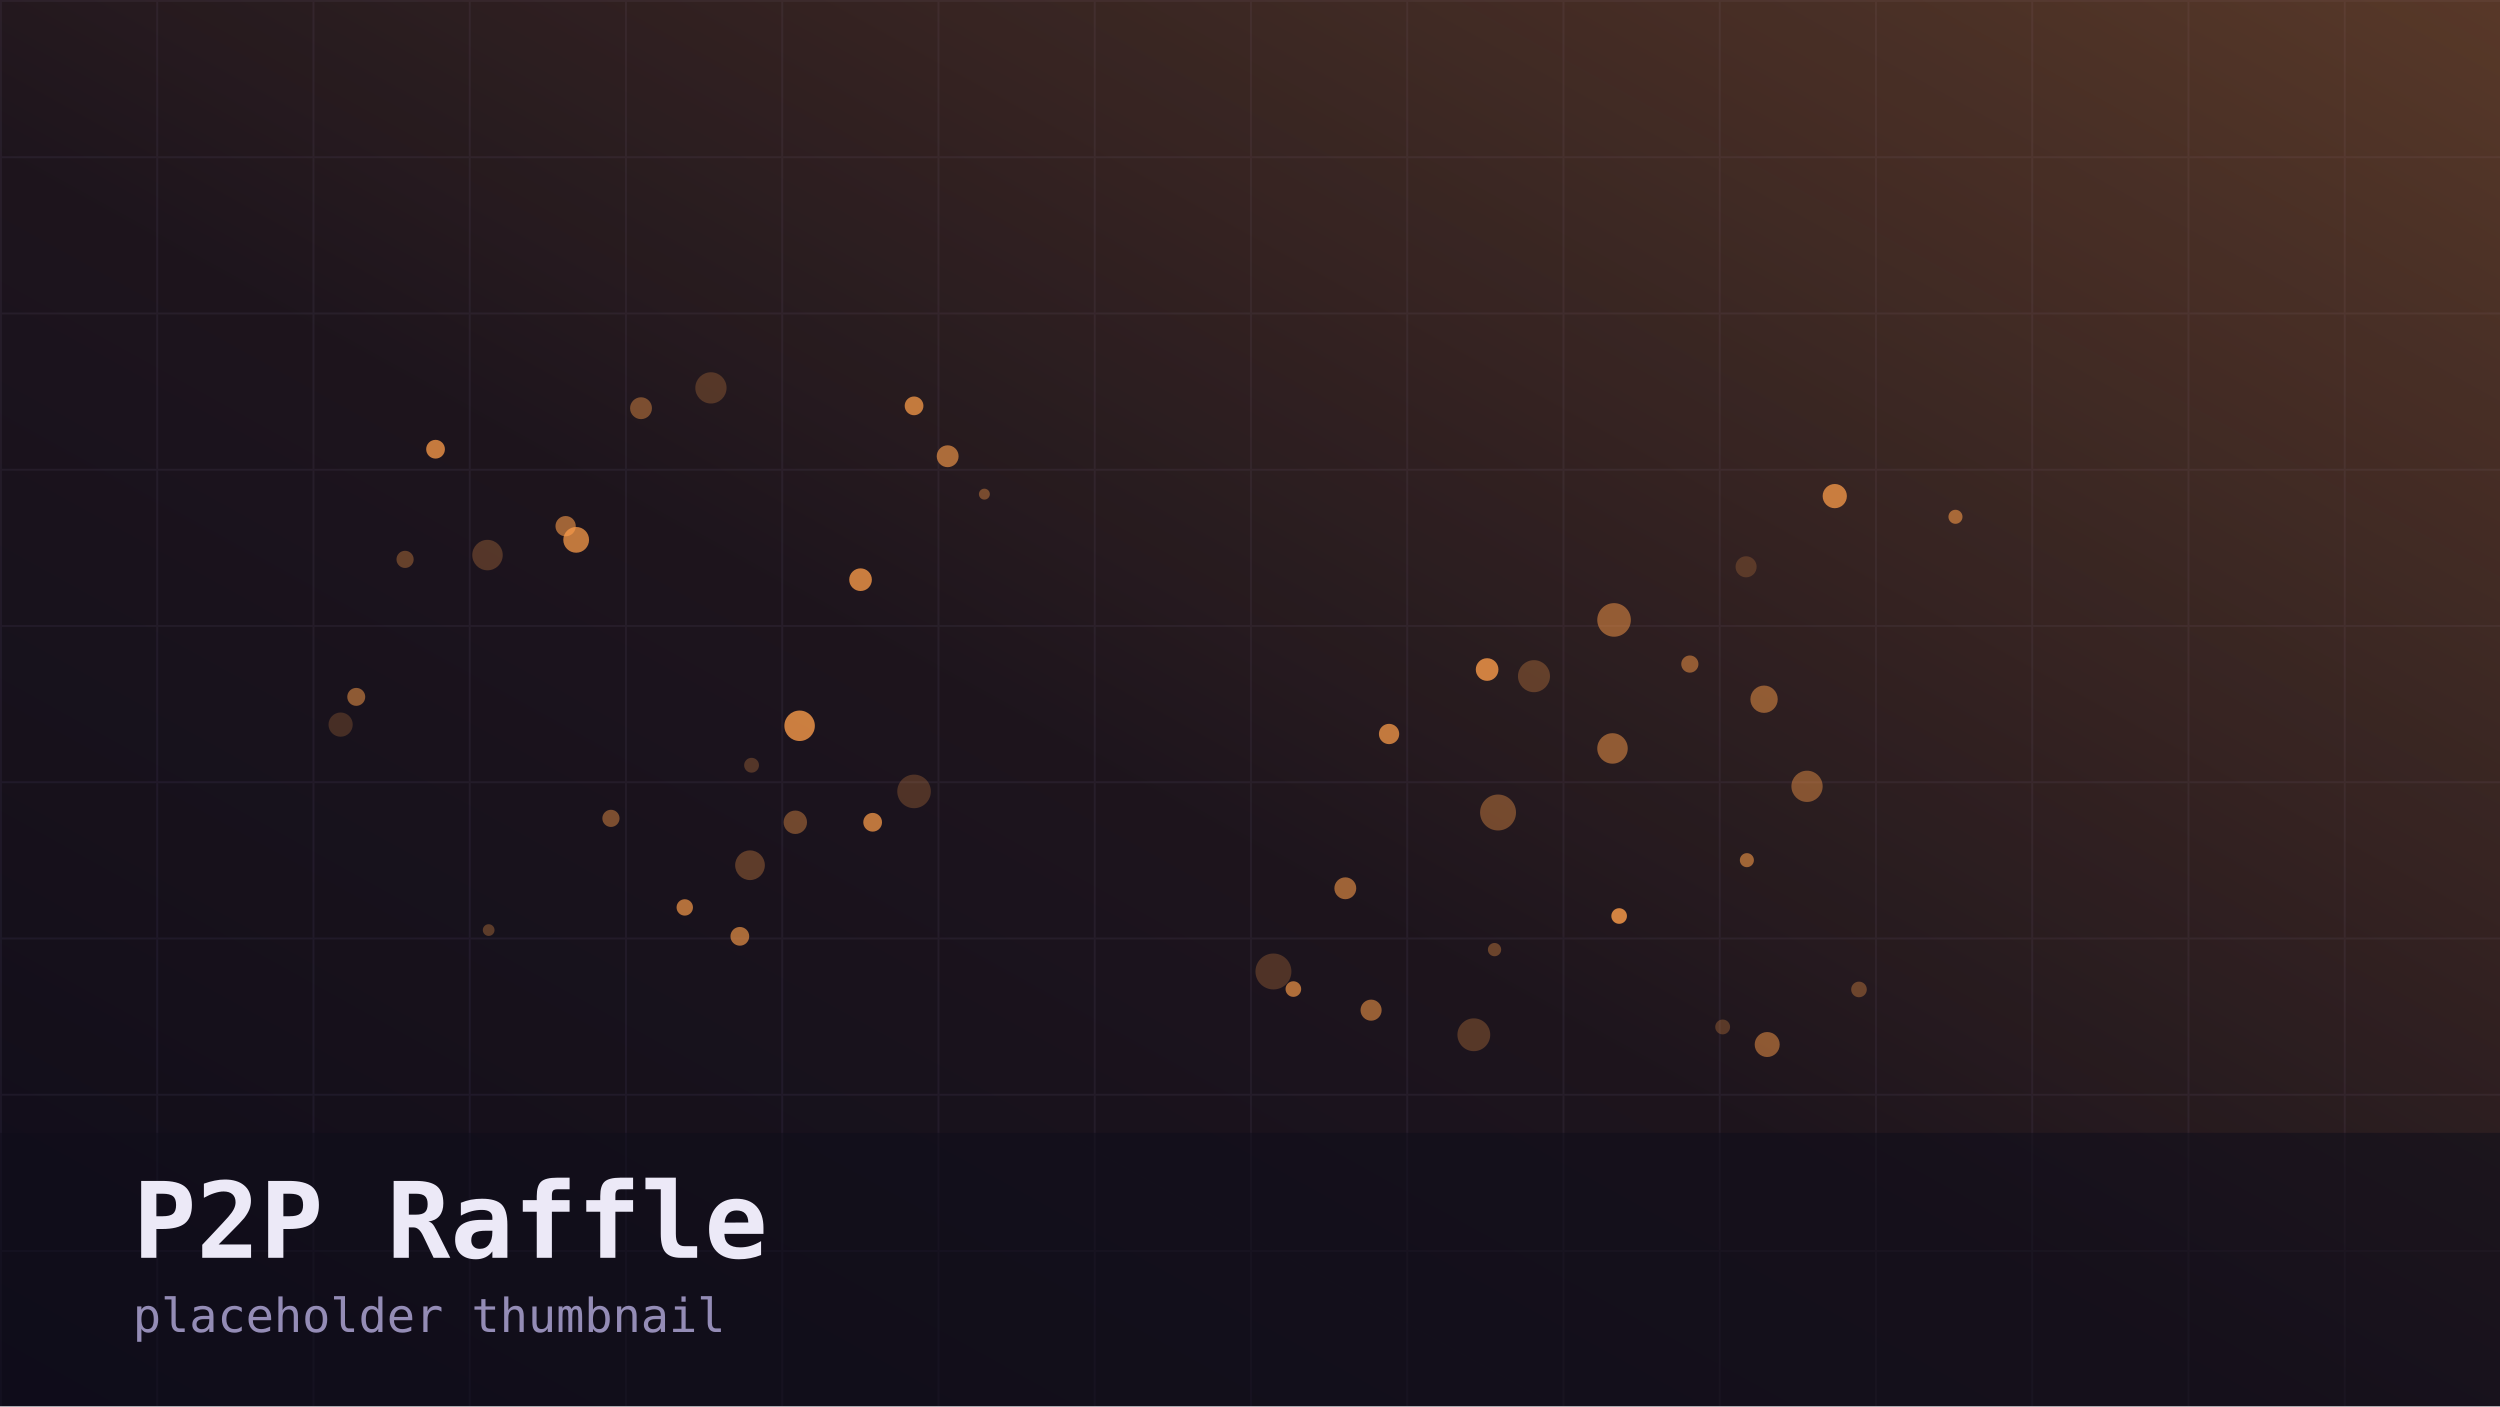
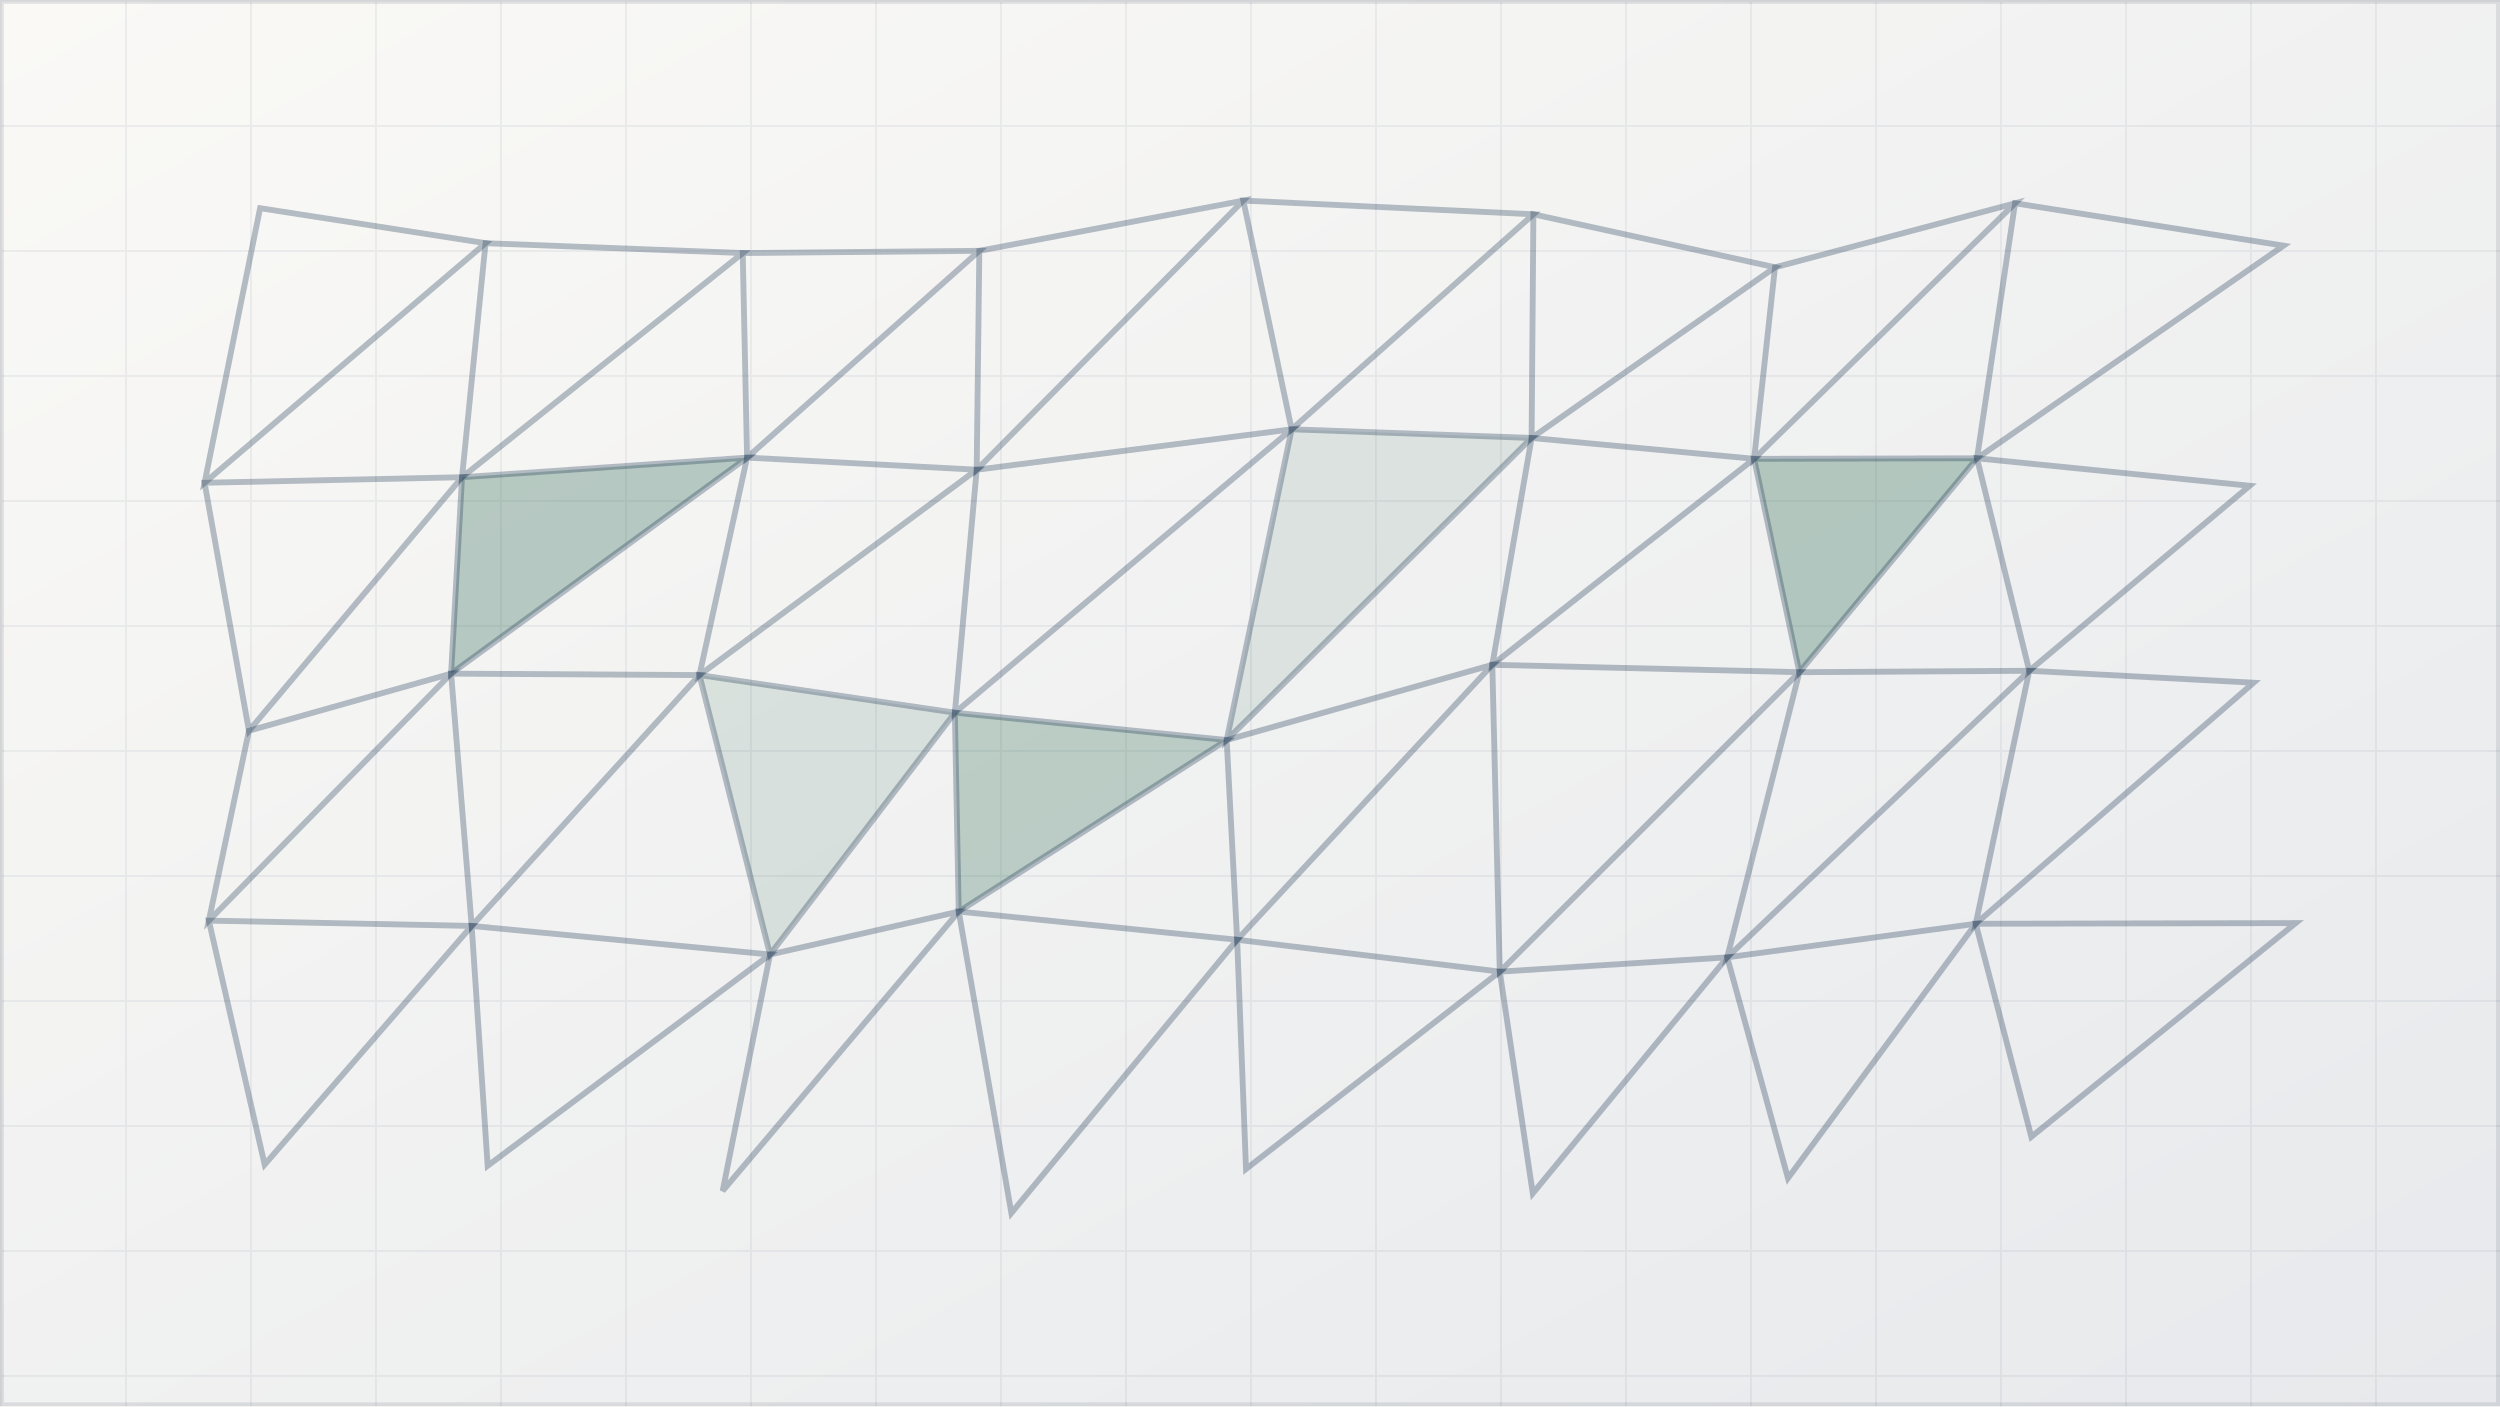
- <svg xmlns="http://www.w3.org/2000/svg" viewBox="0 0 640 360" width="640" height="360" role="img" aria-label="P2P Raffle">
+ <svg xmlns="http://www.w3.org/2000/svg" viewBox="0 0 640 360" width="640" height="360" role="img" aria-label="p2p-raffle">
  <defs>
-     <linearGradient id="w" x1="1" y1="0" x2="0" y2="1">
-       <stop offset="0" stop-color="#FF9E4A" stop-opacity="0.30" />
-       <stop offset="0.55" stop-color="#FF9E4A" stop-opacity="0.06" />
-       <stop offset="1" stop-color="#FF9E4A" stop-opacity="0" />
+     <linearGradient id="wash" x1="0" y1="0" x2="1" y2="1">
+       <stop offset="0" stop-color="#faf9f6" />
+       <stop offset="1" stop-color="#e7e9ec" />
    </linearGradient>
-     <pattern id="g" width="40" height="40" patternUnits="userSpaceOnUse">
-       <path d="M40 0H0V40" fill="none" stroke="#A796E0" stroke-opacity="0.07" stroke-width="1" />
+     <pattern id="grid" width="32" height="32" patternUnits="userSpaceOnUse">
+       <path d="M32 0H0V32" fill="none" stroke="#17304f" stroke-opacity="0.06" stroke-width="1" />
    </pattern>
  </defs>
-   <rect width="640" height="360" fill="#0F0C1A" />
-   <rect width="640" height="360" fill="url(#g)" />
-   <rect width="640" height="360" fill="url(#w)" />
-   <circle cx="87.2" cy="185.5" r="3.1" fill="#FF9E4A" opacity="0.2" />
-   <circle cx="462.6" cy="201.3" r="4" fill="#FF9E4A" opacity="0.43" />
-   <circle cx="164.1" cy="104.5" r="2.8" fill="#FF9E4A" opacity="0.41" />
-   <circle cx="500.6" cy="132.3" r="1.8" fill="#FF9E4A" opacity="0.56" />
-   <circle cx="103.7" cy="143.2" r="2.2" fill="#FF9E4A" opacity="0.33" />
-   <circle cx="331.1" cy="253.2" r="2" fill="#FF9E4A" opacity="0.65" />
-   <circle cx="220.3" cy="148.4" r="2.9" fill="#FF9E4A" opacity="0.76" />
-   <circle cx="392.7" cy="173.1" r="4.1" fill="#FF9E4A" opacity="0.27" />
-   <circle cx="192" cy="221.5" r="3.8" fill="#FF9E4A" opacity="0.3" />
-   <circle cx="452.4" cy="267.4" r="3.2" fill="#FF9E4A" opacity="0.49" />
-   <circle cx="252" cy="126.5" r="1.4" fill="#FF9E4A" opacity="0.38" />
-   <circle cx="412.8" cy="191.6" r="3.9" fill="#FF9E4A" opacity="0.49" />
-   <circle cx="192.4" cy="195.9" r="1.9" fill="#FF9E4A" opacity="0.25" />
-   <circle cx="441" cy="262.9" r="1.9" fill="#FF9E4A" opacity="0.26" />
-   <circle cx="156.4" cy="209.5" r="2.2" fill="#FF9E4A" opacity="0.43" />
-   <circle cx="326" cy="248.7" r="4.6" fill="#FF9E4A" opacity="0.23" />
-   <circle cx="124.8" cy="142.1" r="3.9" fill="#FF9E4A" opacity="0.25" />
-   <circle cx="377.3" cy="264.9" r="4.2" fill="#FF9E4A" opacity="0.26" />
-   <circle cx="223.4" cy="210.5" r="2.4" fill="#FF9E4A" opacity="0.71" />
-   <circle cx="475.9" cy="253.3" r="2" fill="#FF9E4A" opacity="0.33" />
-   <circle cx="189.4" cy="239.7" r="2.4" fill="#FF9E4A" opacity="0.63" />
-   <circle cx="344.4" cy="227.4" r="2.8" fill="#FF9E4A" opacity="0.57" />
-   <circle cx="204.7" cy="185.8" r="3.9" fill="#FF9E4A" opacity="0.77" />
-   <circle cx="447" cy="145.1" r="2.7" fill="#FF9E4A" opacity="0.2" />
-   <circle cx="125.1" cy="238.1" r="1.5" fill="#FF9E4A" opacity="0.3" />
-   <circle cx="447.2" cy="220.2" r="1.8" fill="#FF9E4A" opacity="0.56" />
-   <circle cx="234" cy="103.9" r="2.4" fill="#FF9E4A" opacity="0.72" />
-   <circle cx="432.6" cy="170" r="2.2" fill="#FF9E4A" opacity="0.49" />
-   <circle cx="182" cy="99.3" r="4" fill="#FF9E4A" opacity="0.23" />
-   <circle cx="413.2" cy="158.7" r="4.3" fill="#FF9E4A" opacity="0.49" />
-   <circle cx="242.6" cy="116.8" r="2.8" fill="#FF9E4A" opacity="0.62" />
-   <circle cx="351" cy="258.6" r="2.7" fill="#FF9E4A" opacity="0.54" />
-   <circle cx="147.5" cy="138.2" r="3.3" fill="#FF9E4A" opacity="0.72" />
-   <circle cx="469.7" cy="127" r="3.1" fill="#FF9E4A" opacity="0.73" />
-   <circle cx="234" cy="202.6" r="4.3" fill="#FF9E4A" opacity="0.23" />
-   <circle cx="383.5" cy="208" r="4.6" fill="#FF9E4A" opacity="0.37" />
-   <circle cx="144.8" cy="134.7" r="2.6" fill="#FF9E4A" opacity="0.58" />
-   <circle cx="380.7" cy="171.4" r="2.9" fill="#FF9E4A" opacity="0.78" />
-   <circle cx="91.2" cy="178.4" r="2.3" fill="#FF9E4A" opacity="0.51" />
-   <circle cx="355.6" cy="187.9" r="2.6" fill="#FF9E4A" opacity="0.72" />
-   <circle cx="203.6" cy="210.5" r="3" fill="#FF9E4A" opacity="0.38" />
-   <circle cx="451.6" cy="179" r="3.5" fill="#FF9E4A" opacity="0.48" />
-   <circle cx="175.3" cy="232.3" r="2.1" fill="#FF9E4A" opacity="0.67" />
-   <circle cx="382.6" cy="243.1" r="1.7" fill="#FF9E4A" opacity="0.34" />
-   <circle cx="111.5" cy="115" r="2.4" fill="#FF9E4A" opacity="0.74" />
-   <circle cx="414.5" cy="234.5" r="2" fill="#FF9E4A" opacity="0.8" />
-   <rect x="0" y="290" width="640" height="70" fill="#0F0C1A" opacity="0.55" />
-   <text x="34" y="322" font-family="'Anonymous Pro',monospace" font-size="27" font-weight="700" fill="#ECE9F7">P2P Raffle</text>
-   <text x="34" y="341" font-family="'Anonymous Pro',monospace" font-size="12" fill="#948CB6">placeholder thumbnail</text>
+   <rect width="640" height="360" fill="#f2f1ec" />
+   <rect width="640" height="360" fill="url(#wash)" />
+   <rect width="640" height="360" fill="url(#grid)" />
+   <g>
+     <path d="M66.58 53.3L124.3 62.26L52.37 123.59Z" fill="none" fill-opacity="0" stroke="#17304f" stroke-opacity="0.3" stroke-width="1.5" />
+     <path d="M124.3 62.26L190.14 64.78L118.28 122.17Z" fill="none" fill-opacity="0" stroke="#17304f" stroke-opacity="0.3" stroke-width="1.5" />
+     <path d="M190.14 64.78L250.71 64.21L191.25 117.15Z" fill="none" fill-opacity="0" stroke="#17304f" stroke-opacity="0.3" stroke-width="1.5" />
+     <path d="M250.71 64.21L318.29 51.35L250.03 120.25Z" fill="none" fill-opacity="0" stroke="#17304f" stroke-opacity="0.3" stroke-width="1.5" />
+     <path d="M318.29 51.35L392.55 54.86L330.66 109.9Z" fill="none" fill-opacity="0" stroke="#17304f" stroke-opacity="0.3" stroke-width="1.5" />
+     <path d="M392.55 54.86L454.4 68.43L392.09 112.12Z" fill="none" fill-opacity="0" stroke="#17304f" stroke-opacity="0.3" stroke-width="1.5" />
+     <path d="M454.4 68.43L515.85 52.04L449.05 117.46Z" fill="none" fill-opacity="0" stroke="#17304f" stroke-opacity="0.3" stroke-width="1.5" />
+     <path d="M515.85 52.04L584.58 62.89L506.11 117.32Z" fill="none" fill-opacity="0" stroke="#17304f" stroke-opacity="0.3" stroke-width="1.5" />
+     <path d="M52.37 123.59L118.28 122.17L63.73 187.07Z" fill="none" fill-opacity="0" stroke="#17304f" stroke-opacity="0.3" stroke-width="1.5" />
+     <path d="M118.28 122.17L191.25 117.15L115.48 172.45Z" fill="#2c6a51" fill-opacity="0.31" stroke="#17304f" stroke-opacity="0.3" stroke-width="1.5" />
+     <path d="M191.25 117.15L250.03 120.25L179.06 172.82Z" fill="none" fill-opacity="0" stroke="#17304f" stroke-opacity="0.3" stroke-width="1.5" />
+     <path d="M250.03 120.25L330.66 109.9L244.44 182.45Z" fill="none" fill-opacity="0" stroke="#17304f" stroke-opacity="0.3" stroke-width="1.5" />
+     <path d="M330.66 109.9L392.09 112.12L314.03 189.45Z" fill="#2c6a51" fill-opacity="0.11" stroke="#17304f" stroke-opacity="0.3" stroke-width="1.5" />
+     <path d="M392.09 112.12L449.05 117.46L382.03 170.19Z" fill="none" fill-opacity="0" stroke="#17304f" stroke-opacity="0.3" stroke-width="1.5" />
+     <path d="M449.05 117.46L506.11 117.32L460.64 172.08Z" fill="#2c6a51" fill-opacity="0.32" stroke="#17304f" stroke-opacity="0.3" stroke-width="1.5" />
+     <path d="M506.11 117.32L575.91 124.36L519.49 171.72Z" fill="none" fill-opacity="0" stroke="#17304f" stroke-opacity="0.3" stroke-width="1.5" />
+     <path d="M63.73 187.07L115.48 172.45L53.46 235.68Z" fill="none" fill-opacity="0" stroke="#17304f" stroke-opacity="0.3" stroke-width="1.5" />
+     <path d="M115.48 172.45L179.06 172.82L120.75 237.04Z" fill="none" fill-opacity="0" stroke="#17304f" stroke-opacity="0.3" stroke-width="1.5" />
+     <path d="M179.06 172.82L244.44 182.45L197.13 244.36Z" fill="#2c6a51" fill-opacity="0.13" stroke="#17304f" stroke-opacity="0.3" stroke-width="1.5" />
+     <path d="M244.44 182.45L314.03 189.45L245.44 233.36Z" fill="#2c6a51" fill-opacity="0.27" stroke="#17304f" stroke-opacity="0.3" stroke-width="1.5" />
+     <path d="M314.03 189.45L382.03 170.19L316.71 240.58Z" fill="none" fill-opacity="0" stroke="#17304f" stroke-opacity="0.3" stroke-width="1.5" />
+     <path d="M382.03 170.19L460.64 172.08L383.94 248.74Z" fill="none" fill-opacity="0" stroke="#17304f" stroke-opacity="0.3" stroke-width="1.5" />
+     <path d="M460.64 172.08L519.49 171.72L442.17 245.08Z" fill="none" fill-opacity="0" stroke="#17304f" stroke-opacity="0.3" stroke-width="1.5" />
+     <path d="M519.49 171.72L576.91 174.78L505.79 236.48Z" fill="none" fill-opacity="0" stroke="#17304f" stroke-opacity="0.3" stroke-width="1.5" />
+     <path d="M53.46 235.68L120.75 237.04L67.75 298.13Z" fill="none" fill-opacity="0" stroke="#17304f" stroke-opacity="0.3" stroke-width="1.5" />
+     <path d="M120.75 237.04L197.13 244.36L124.84 298.44Z" fill="none" fill-opacity="0" stroke="#17304f" stroke-opacity="0.3" stroke-width="1.5" />
+     <path d="M197.13 244.36L245.44 233.36L185 304.87Z" fill="none" fill-opacity="0" stroke="#17304f" stroke-opacity="0.3" stroke-width="1.5" />
+     <path d="M245.44 233.36L316.71 240.58L258.91 310.53Z" fill="none" fill-opacity="0" stroke="#17304f" stroke-opacity="0.3" stroke-width="1.5" />
+     <path d="M316.71 240.58L383.94 248.74L318.98 299.26Z" fill="none" fill-opacity="0" stroke="#17304f" stroke-opacity="0.3" stroke-width="1.5" />
+     <path d="M383.94 248.74L442.17 245.08L392.39 305.5Z" fill="none" fill-opacity="0" stroke="#17304f" stroke-opacity="0.3" stroke-width="1.5" />
+     <path d="M442.17 245.08L505.79 236.48L457.72 301.61Z" fill="none" fill-opacity="0" stroke="#17304f" stroke-opacity="0.3" stroke-width="1.5" />
+     <path d="M505.79 236.48L587.69 236.31L520.02 291.02Z" fill="none" fill-opacity="0" stroke="#17304f" stroke-opacity="0.3" stroke-width="1.5" />
+   </g>
+   <rect x="0.5" y="0.5" width="639" height="359" fill="none" stroke="#0e1a2b" stroke-opacity="0.1" />
</svg>
